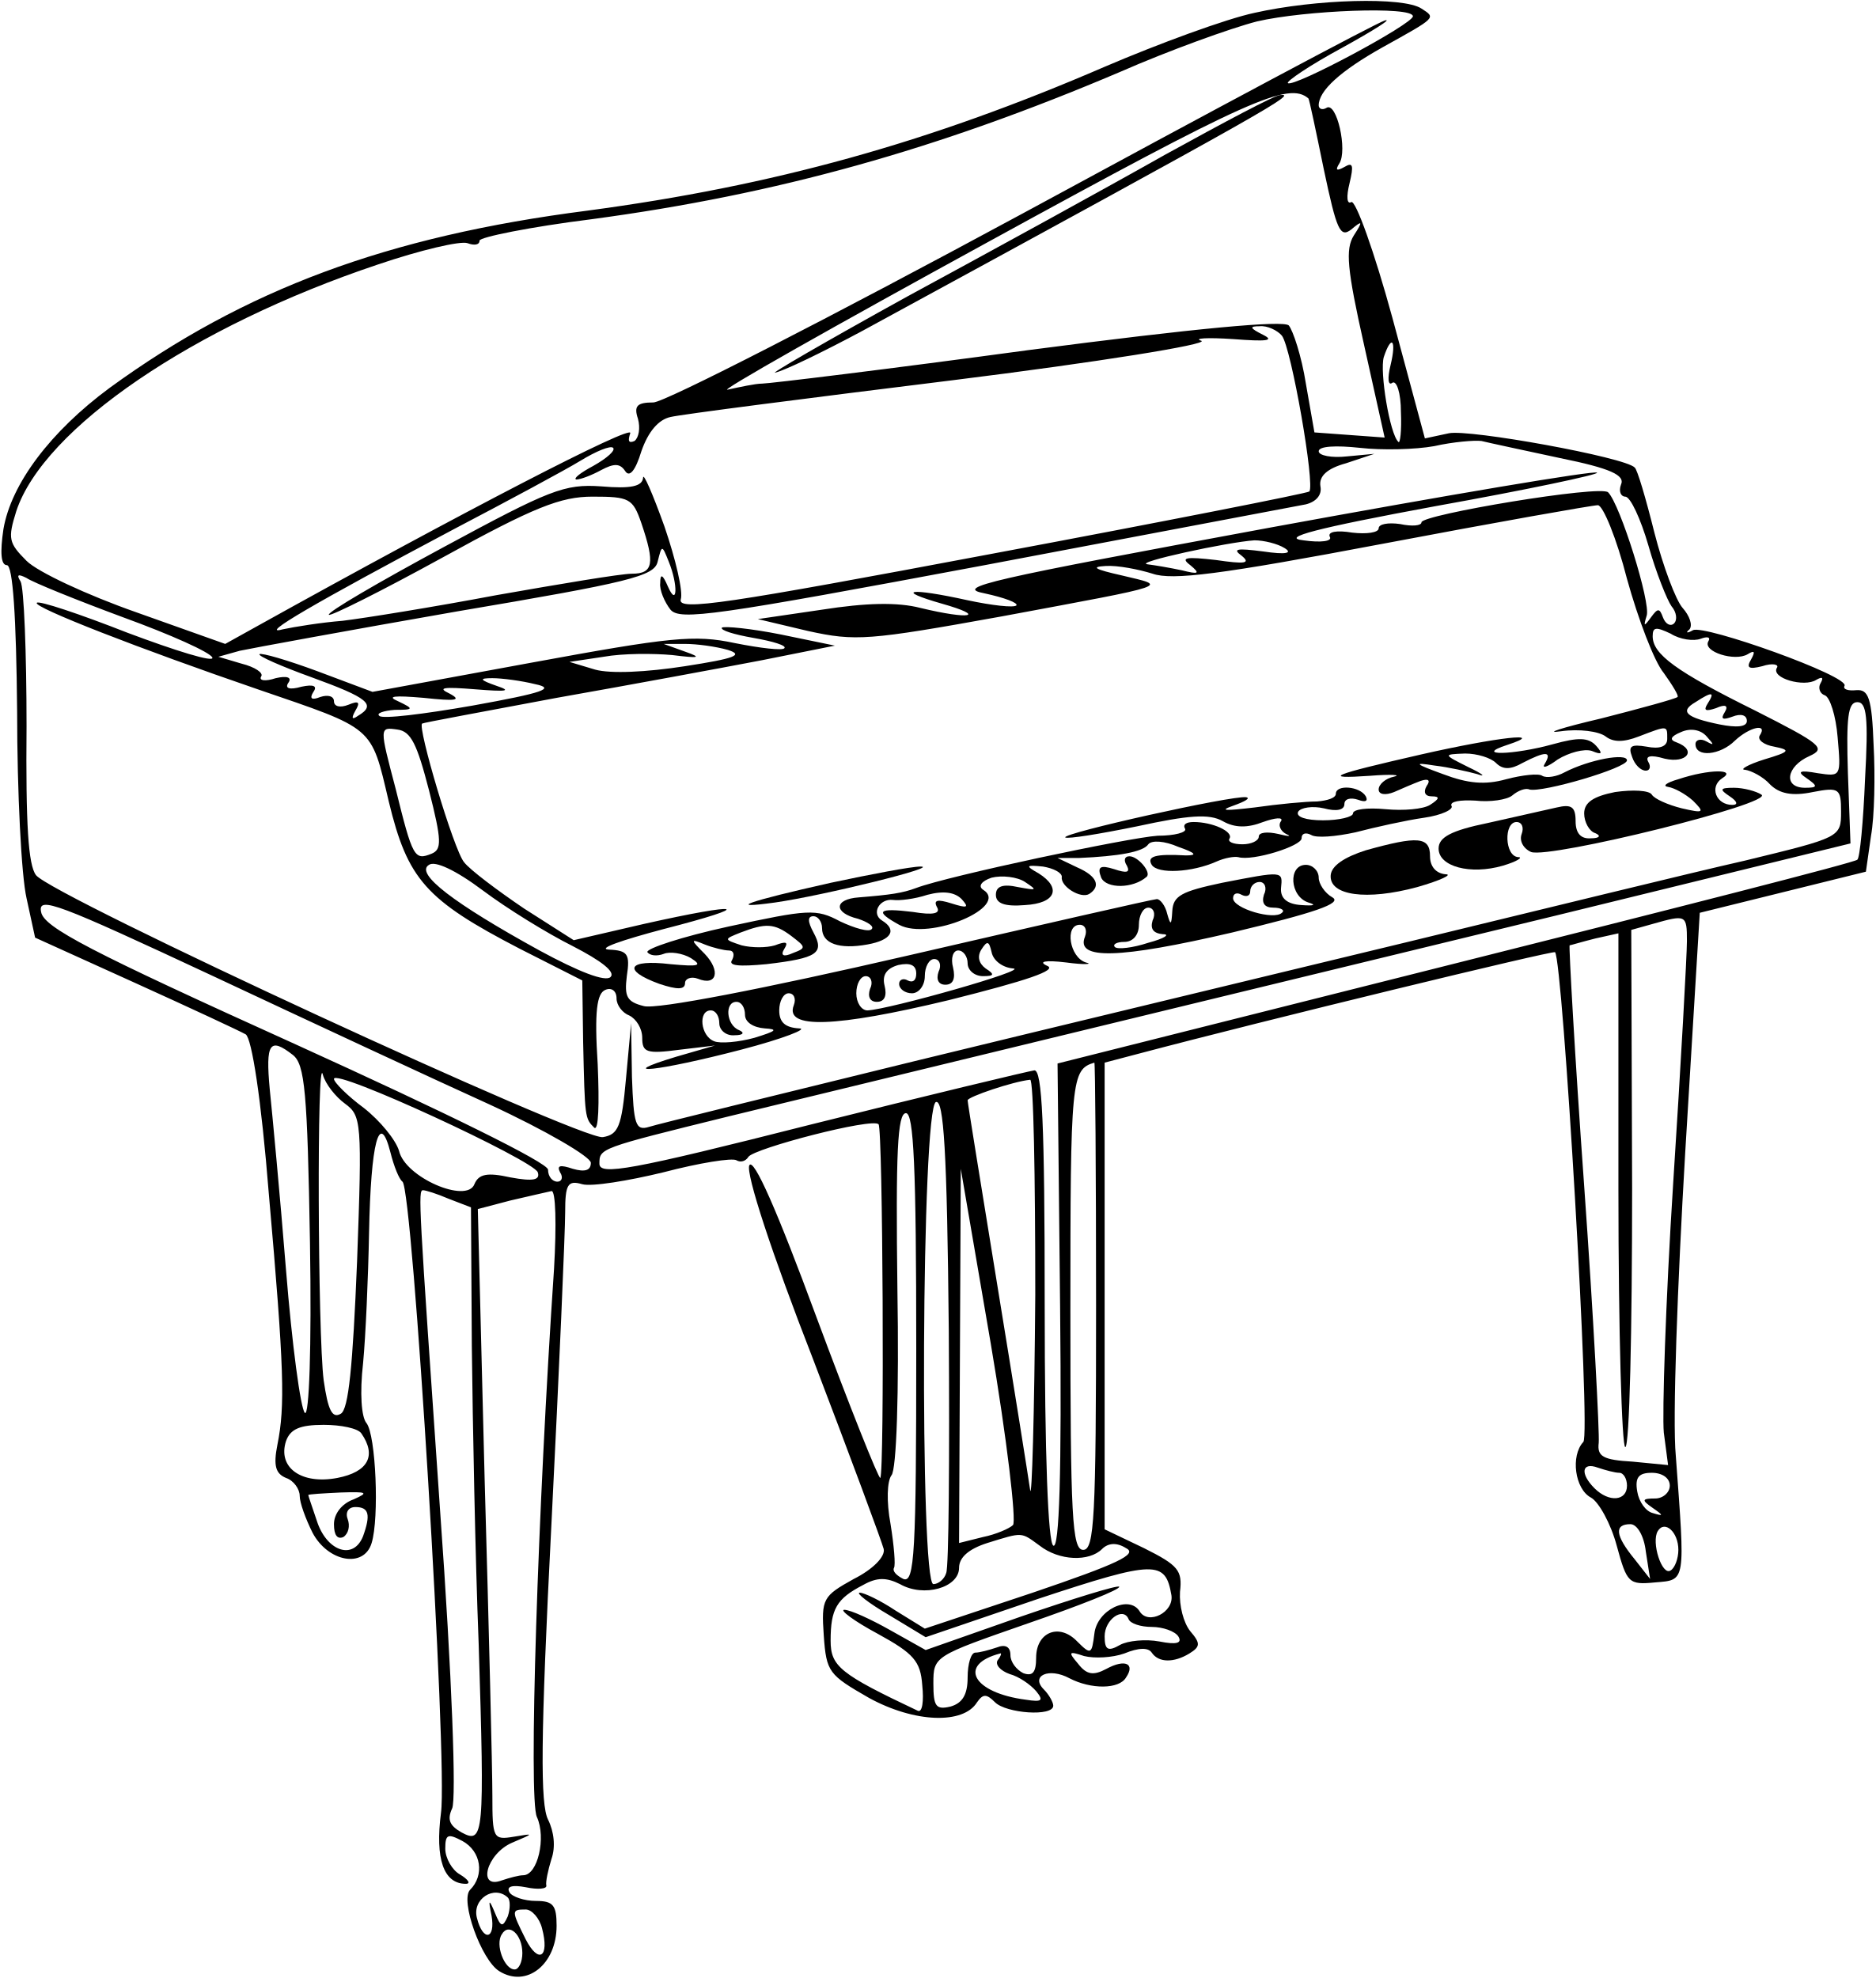
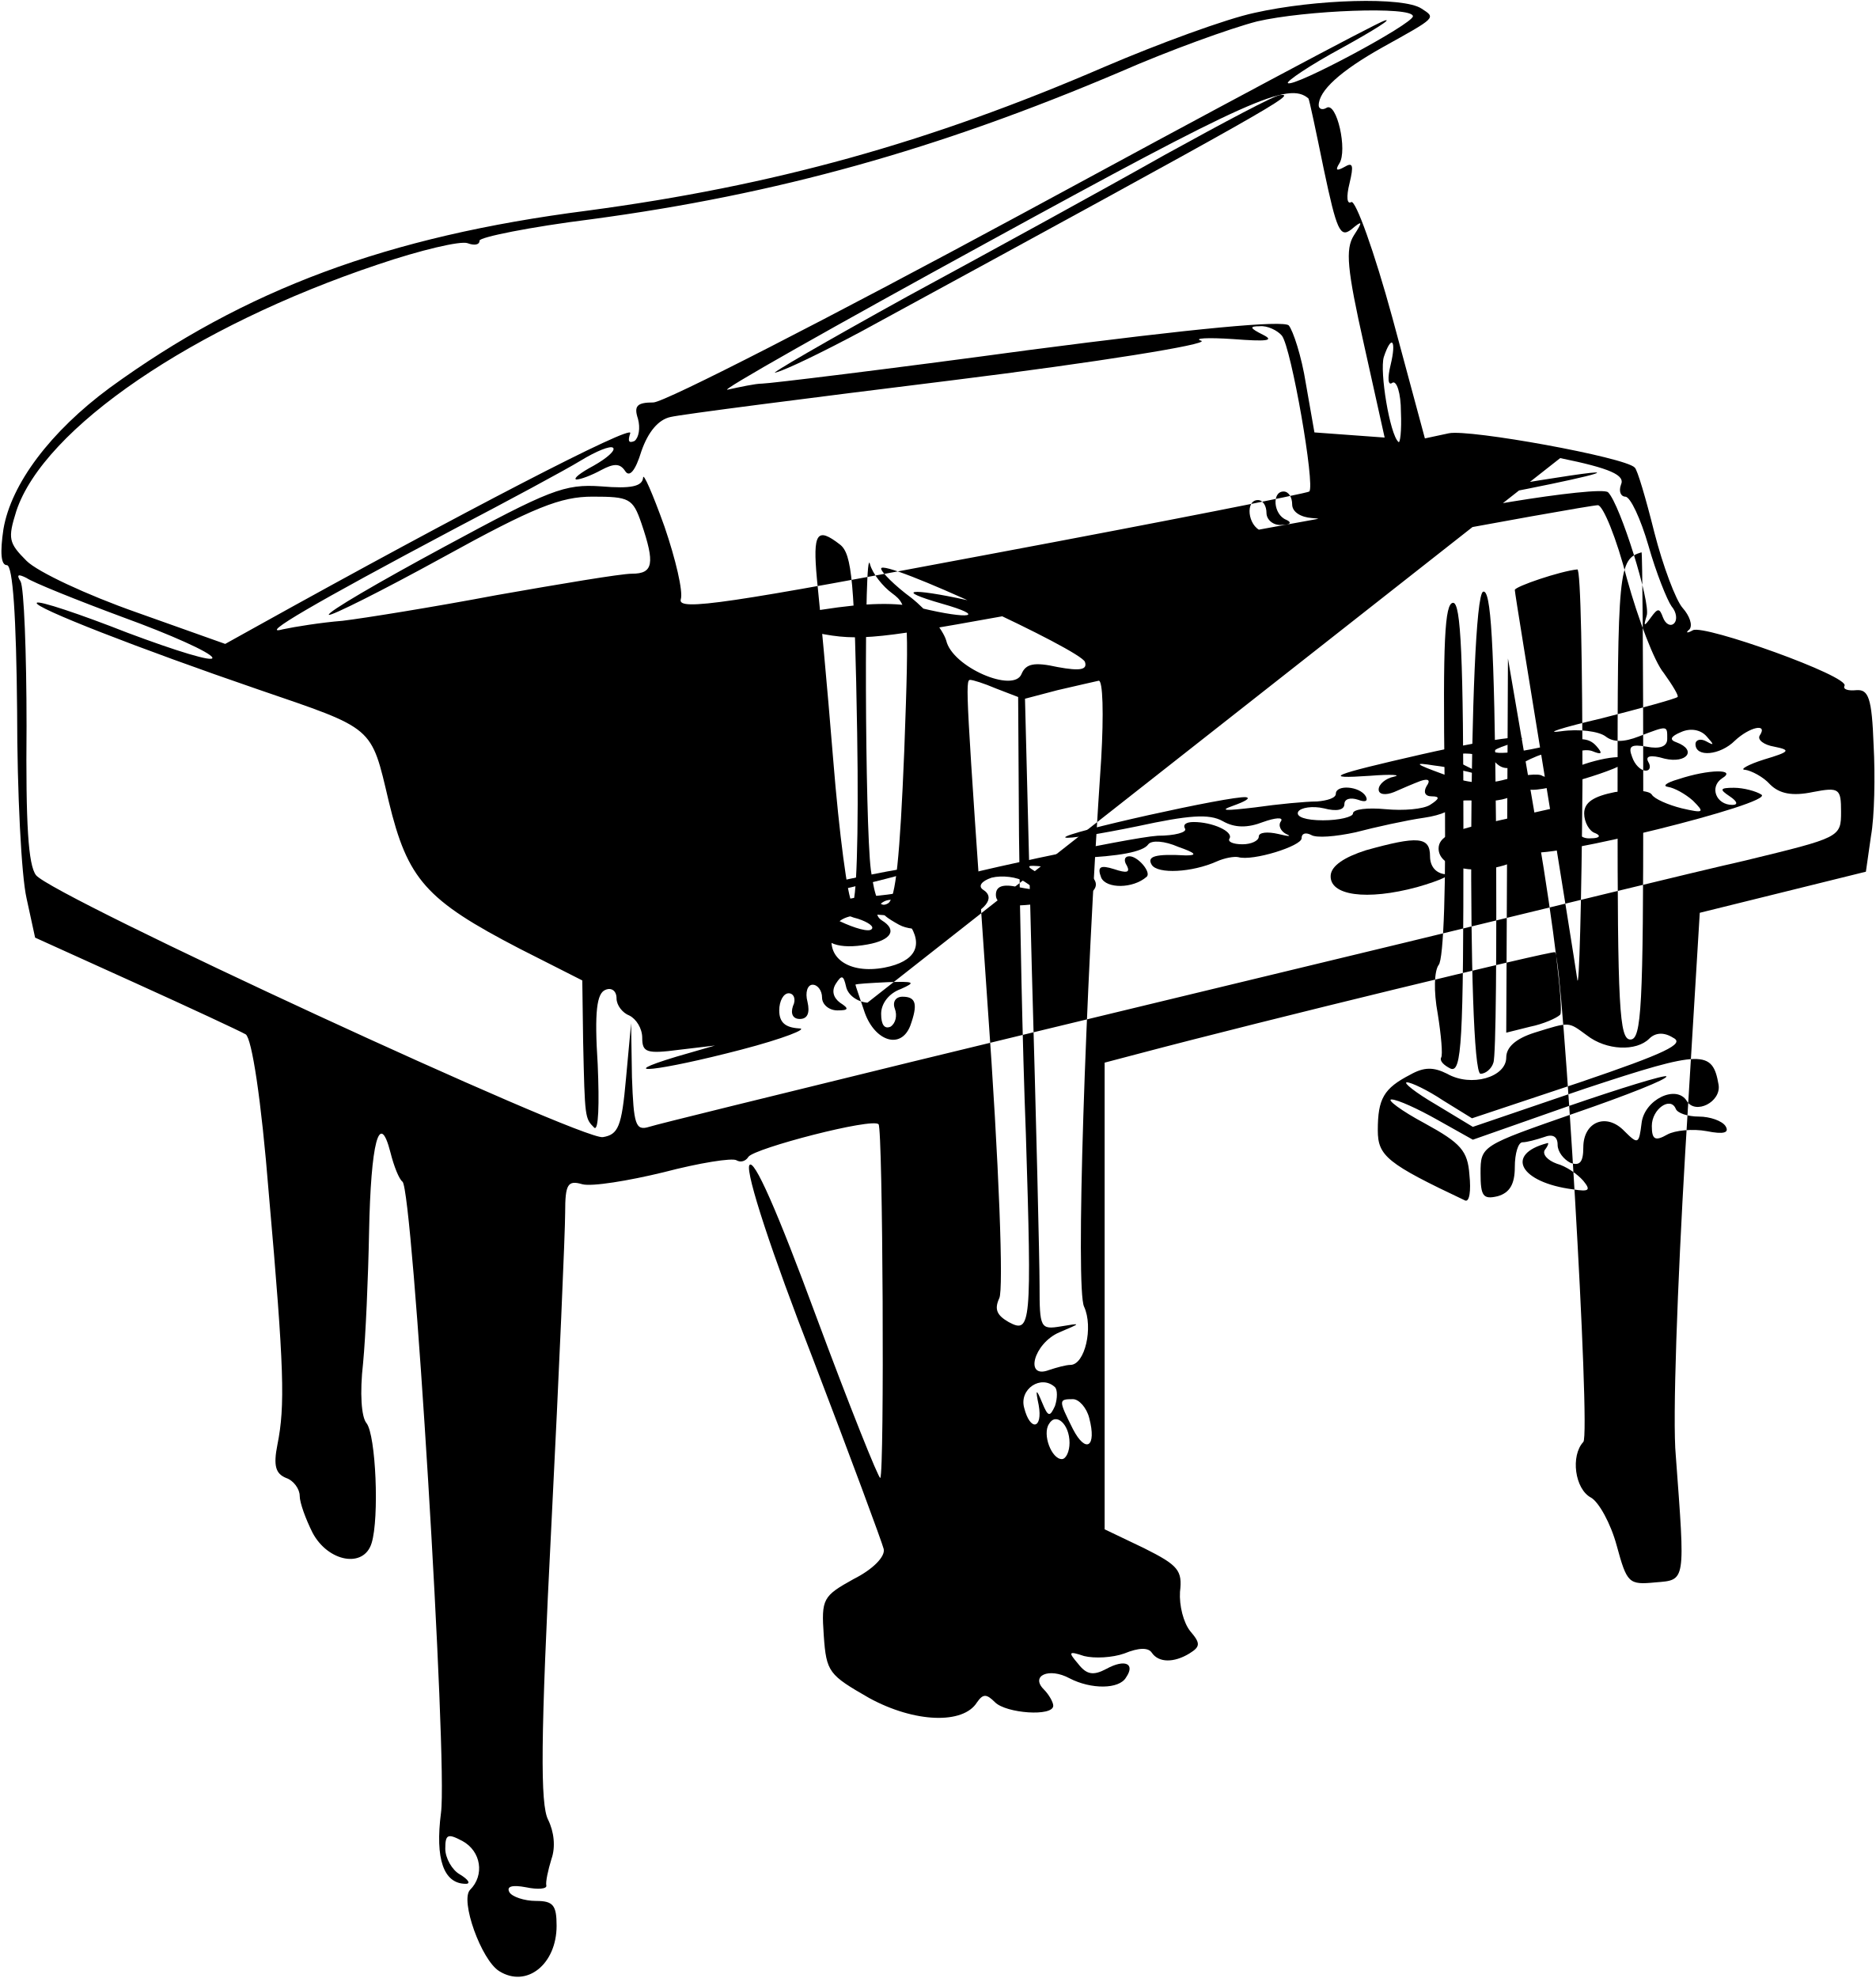
<svg xmlns="http://www.w3.org/2000/svg" version="1.0" width="219pt" height="231pt" viewBox="0 0 219 231" preserveAspectRatio="xMidYMid meet">
  <g transform="translate(0,231) scale(0.1,-0.1)" fill="#000000" stroke="none">
-     <path d="M1465 2295 c-33 -7 -112 -36 -175 -63 -206 -89 -387 -139 -604 -168 -234 -30 -400 -92 -558 -207 -69 -51 -115 -112 -124 -165 -4 -27 -3 -42 4 -42 7 0 11 -60 12 -171 0 -95 5 -192 11 -218 l10 -46 117 -53 c64 -29 122 -56 129 -60 7 -5 18 -74 27 -187 18 -204 19 -247 10 -292 -5 -25 -2 -34 10 -39 9 -3 16 -13 16 -21 0 -8 7 -27 15 -43 18 -34 60 -42 69 -12 9 29 5 126 -6 140 -6 7 -8 35 -4 70 3 31 6 100 7 153 2 104 12 144 25 93 4 -16 10 -31 14 -34 12 -8 53 -678 45 -737 -7 -54 3 -83 29 -83 6 0 3 5 -7 11 -9 5 -17 19 -17 30 0 17 3 18 20 9 22 -12 26 -40 9 -57 -12 -12 13 -82 34 -95 32 -20 67 8 67 53 0 24 -4 29 -24 29 -14 0 -28 5 -31 10 -4 7 3 9 19 6 14 -3 25 -2 24 2 -1 4 2 18 6 31 5 14 3 32 -4 46 -9 18 -9 92 4 346 9 178 16 341 16 363 0 33 3 38 20 33 11 -3 54 4 95 14 42 11 80 17 85 14 5 -3 11 -1 14 4 7 10 145 46 152 38 5 -5 7 -407 2 -413 -2 -1 -36 84 -75 189 -45 122 -73 186 -78 176 -4 -10 26 -102 74 -225 44 -115 81 -215 83 -223 2 -9 -13 -24 -35 -35 -36 -20 -38 -23 -35 -66 3 -43 6 -46 53 -73 53 -29 110 -31 126 -5 7 10 11 10 21 0 13 -13 68 -17 68 -4 0 4 -5 13 -11 19 -16 16 6 26 30 13 25 -13 58 -13 66 1 11 16 -1 22 -23 10 -15 -8 -23 -7 -33 6 -12 14 -11 15 7 9 12 -3 33 -2 47 3 17 7 28 7 32 1 8 -12 26 -12 44 -1 13 8 13 12 1 26 -8 10 -13 30 -12 46 3 25 -2 31 -42 51 l-46 22 0 273 0 272 38 10 c151 40 485 121 488 119 9 -10 42 -564 33 -572 -15 -16 -10 -55 9 -65 9 -5 23 -30 30 -56 12 -44 14 -46 45 -43 36 3 35 -1 24 148 -4 41 2 201 11 354 l17 280 97 24 97 24 6 42 c4 22 5 70 3 106 -2 55 -6 65 -20 64 -10 -1 -16 1 -14 5 7 11 -164 72 -177 65 -7 -4 -9 -3 -4 1 4 5 0 16 -8 25 -8 9 -23 49 -33 88 -10 40 -20 74 -23 76 -11 12 -193 45 -217 40 l-28 -6 -38 141 c-21 77 -43 138 -48 135 -5 -3 -6 6 -2 22 5 21 4 25 -6 19 -9 -5 -11 -4 -6 4 10 15 -3 73 -15 65 -5 -3 -9 -1 -9 3 0 17 25 40 75 68 63 35 62 34 45 45 -21 14 -124 11 -195 -5z m185 -4 c0 -9 -140 -84 -146 -78 -2 2 26 21 63 41 38 21 60 35 50 32 -10 -3 -201 -105 -424 -226 -224 -121 -417 -220 -430 -220 -19 0 -23 -4 -18 -19 3 -11 1 -22 -4 -26 -7 -3 -8 0 -5 9 5 12 -196 -92 -437 -226 l-36 -20 -104 37 c-57 20 -115 47 -128 60 -21 21 -22 26 -12 58 32 97 207 216 422 288 50 17 97 28 105 25 8 -3 14 -2 14 3 0 4 59 16 131 25 216 29 403 81 617 172 57 25 129 51 160 59 56 13 182 18 182 6z m-122 -96 c1 -1 9 -39 18 -83 15 -71 19 -80 32 -70 13 11 14 10 3 -7 -10 -16 -8 -39 12 -128 l24 -108 -41 3 -41 3 -10 57 c-5 32 -15 62 -20 68 -7 6 -106 -3 -305 -29 -162 -22 -302 -39 -310 -39 -8 0 -26 -4 -40 -7 -14 -4 124 74 305 173 303 166 350 187 373 167z m-31 -277 c11 -14 39 -175 32 -182 -2 -2 -169 -35 -372 -73 -308 -58 -366 -67 -362 -53 3 9 -6 47 -19 85 -14 39 -25 64 -25 57 -1 -10 -14 -13 -49 -10 -43 3 -60 -4 -184 -71 -76 -41 -136 -76 -134 -79 2 -2 62 28 133 67 107 59 138 71 175 71 43 0 47 -2 57 -31 16 -47 14 -59 -11 -59 -13 0 -84 -12 -158 -25 -74 -14 -155 -27 -180 -30 -25 -2 -56 -7 -70 -10 -29 -8 36 30 200 117 63 33 130 69 148 80 18 11 35 18 38 15 3 -3 -7 -12 -23 -21 -15 -8 -24 -15 -20 -16 5 0 18 5 29 11 15 8 22 8 28 -1 5 -8 12 0 19 23 8 23 20 37 34 40 12 3 160 22 330 43 169 21 299 42 290 46 -10 3 7 4 37 2 39 -3 49 -2 35 5 -16 8 -16 10 -4 10 9 1 21 -5 26 -11z m127 -34 c-4 -16 -3 -25 2 -21 5 3 10 -12 10 -34 1 -22 -1 -38 -3 -35 -10 9 -22 82 -17 99 9 27 15 20 8 -9z m198 -109 c59 -12 76 -20 71 -31 -3 -8 0 -14 5 -14 6 0 18 -26 27 -57 9 -32 22 -64 27 -71 6 -7 7 -16 3 -20 -4 -4 -10 -1 -13 7 -4 11 -6 11 -14 0 -8 -11 -9 -11 -5 2 5 15 -31 130 -45 144 -8 9 -218 -26 -218 -35 0 -4 -11 -5 -25 -2 -14 2 -25 0 -25 -5 0 -5 -14 -7 -31 -5 -18 3 -29 1 -26 -5 3 -5 -10 -7 -31 -4 -27 3 14 14 155 40 106 19 191 37 188 39 -2 3 -174 -26 -381 -64 -330 -61 -371 -70 -334 -77 23 -5 39 -11 37 -14 -3 -3 -29 0 -57 6 -68 15 -86 12 -30 -4 53 -15 33 -19 -25 -5 -27 7 -64 6 -115 -2 l-75 -11 59 -14 c55 -12 70 -11 225 17 204 38 195 35 141 48 -31 7 -37 10 -19 11 14 1 39 -4 55 -9 23 -8 79 -1 269 35 132 25 245 45 251 45 6 0 22 -39 34 -86 13 -47 32 -97 43 -110 10 -14 18 -27 16 -28 -2 -2 -42 -13 -89 -25 -47 -11 -68 -18 -47 -15 21 3 44 0 52 -6 9 -7 21 -7 39 0 34 13 33 13 33 -3 0 -9 -9 -12 -24 -9 -18 3 -22 1 -17 -12 3 -9 10 -16 16 -16 5 0 6 5 3 10 -4 7 2 9 19 4 26 -6 38 10 14 19 -9 3 -7 7 5 12 11 5 23 3 30 -5 9 -10 9 -11 0 -6 -7 4 -13 2 -13 -3 0 -16 29 -13 46 4 17 16 39 21 29 6 -3 -5 5 -11 17 -13 20 -4 18 -6 -12 -15 -19 -6 -29 -12 -22 -12 7 -1 21 -8 29 -17 11 -11 26 -14 50 -9 31 6 33 4 33 -23 0 -30 -1 -30 -112 -57 -62 -14 -241 -58 -398 -96 -157 -38 -415 -100 -575 -139 -159 -39 -298 -73 -307 -76 -16 -5 -18 3 -20 58 l-1 63 -6 -65 c-5 -56 -9 -65 -27 -68 -25 -4 -644 282 -662 306 -9 12 -12 59 -11 174 0 86 -3 162 -7 169 -5 8 -3 9 7 4 7 -5 59 -26 113 -46 55 -20 102 -41 104 -47 2 -6 -43 8 -99 29 -56 22 -104 38 -106 35 -5 -5 121 -54 258 -101 137 -47 132 -42 153 -131 22 -91 43 -115 153 -172 l73 -37 1 -72 c2 -89 2 -89 13 -100 5 -4 6 27 4 74 -4 62 -1 83 9 87 7 3 13 -1 13 -10 0 -8 7 -17 15 -20 8 -4 15 -15 15 -26 0 -17 5 -19 43 -14 l42 5 -45 -13 c-76 -23 -21 -17 75 8 50 13 80 25 68 25 -16 1 -23 7 -23 21 0 11 5 20 11 20 6 0 9 -6 6 -14 -11 -28 48 -26 181 6 92 23 127 35 115 40 -11 5 -3 7 22 4 22 -3 32 -2 23 0 -19 6 -25 44 -7 44 6 0 9 -6 6 -14 -11 -27 39 -26 172 5 96 23 129 34 117 41 -9 5 -16 16 -16 23 0 8 -7 15 -15 15 -21 0 -19 -37 3 -44 10 -3 6 -4 -8 -3 -17 1 -25 8 -24 20 2 20 3 20 -69 6 -47 -10 -57 -15 -58 -33 -1 -17 -2 -17 -6 -3 -2 9 -8 17 -12 17 -4 0 -135 -30 -291 -66 -169 -39 -293 -63 -308 -59 -20 5 -23 11 -20 35 4 26 1 30 -21 31 -14 1 15 11 64 24 109 28 93 32 -23 6 l-82 -19 -58 37 c-31 21 -63 45 -70 54 -12 14 -55 159 -49 162 1 1 72 14 157 30 85 15 193 35 240 44 l85 17 -63 13 c-35 7 -66 10 -69 8 -2 -3 14 -8 37 -12 23 -4 39 -9 36 -12 -2 -3 -28 0 -58 6 -47 10 -75 7 -238 -23 l-185 -34 -64 24 c-35 13 -66 22 -68 20 -2 -2 25 -14 61 -27 66 -24 76 -32 54 -45 -7 -5 -8 -3 -3 6 6 10 4 12 -8 7 -10 -4 -17 -2 -17 4 0 6 -7 8 -16 5 -10 -4 -13 -2 -8 6 5 7 0 9 -14 6 -14 -4 -20 -2 -15 5 4 6 -2 8 -15 5 -12 -4 -20 -3 -17 2 3 4 -7 11 -23 15 l-27 8 25 7 c14 3 128 24 254 46 201 34 230 41 234 58 5 20 5 20 13 0 11 -27 10 -54 -1 -29 -6 14 -9 16 -9 4 -1 -8 5 -22 12 -31 11 -13 52 -7 367 52 195 37 364 69 375 71 12 3 19 11 17 21 -2 12 8 21 30 27 l33 11 -32 -3 c-18 -2 -33 1 -33 6 0 6 20 7 48 4 26 -3 65 -2 87 2 22 5 47 7 55 6 8 -2 50 -11 92 -20z m-322 -105 c10 -6 2 -8 -25 -4 -31 4 -36 3 -25 -5 11 -9 4 -10 -30 -5 -35 4 -42 3 -30 -6 12 -10 10 -11 -10 -6 -14 3 -32 6 -40 7 -17 2 94 26 125 28 11 0 27 -4 35 -9z m486 -106 c8 3 12 2 9 -3 -7 -12 31 -24 46 -15 8 5 9 3 4 -6 -6 -10 -3 -12 13 -8 12 4 20 2 17 -2 -7 -12 32 -23 46 -14 7 4 9 3 5 -4 -3 -5 -1 -12 5 -14 6 -2 13 -24 15 -49 4 -46 4 -46 -23 -42 -22 4 -25 2 -13 -6 13 -9 13 -11 -2 -11 -26 0 -22 25 5 37 20 9 14 14 -63 53 -93 46 -120 66 -120 87 0 11 4 11 21 3 11 -7 27 -9 35 -6z m-1136 -13 c19 -6 8 -10 -50 -19 -45 -7 -87 -9 -105 -4 l-30 9 40 6 c22 4 58 4 80 2 32 -4 35 -3 15 4 l-25 9 25 0 c14 0 36 -3 50 -7z m-225 -40 c24 -5 10 -10 -73 -25 -57 -10 -106 -16 -109 -12 -4 3 5 6 18 7 22 0 23 1 4 10 -14 6 -5 7 30 4 37 -4 45 -3 30 5 -15 7 -7 8 30 5 37 -3 43 -2 25 4 -20 7 -21 9 -5 9 11 0 34 -3 50 -7z m1369 -23 c-5 -8 -2 -9 10 -5 11 5 15 3 10 -5 -5 -8 -2 -9 9 -5 10 4 17 2 17 -5 0 -7 -12 -8 -32 -4 -39 8 -47 15 -28 26 20 13 23 12 14 -2z m184 -88 c-2 -49 -6 -92 -9 -94 -2 -3 -214 -57 -469 -121 l-465 -117 3 -285 c2 -193 -1 -283 -8 -278 -6 4 -10 103 -10 281 0 213 -3 274 -12 274 -7 -1 -124 -29 -260 -63 -213 -54 -248 -60 -248 -46 0 18 0 18 150 55 111 27 400 97 968 235 l343 84 -3 82 c-2 65 0 83 11 83 11 0 13 -18 9 -90z m-1677 -13 c15 -59 15 -69 3 -74 -20 -8 -22 -5 -42 76 -19 72 -19 72 2 69 16 -2 23 -17 37 -71z m168 -182 c33 -17 50 -30 44 -36 -6 -6 -37 6 -83 31 -100 55 -146 90 -129 100 7 5 31 -6 63 -30 28 -21 75 -50 105 -65z m807 60 c-3 -10 1 -15 11 -15 9 0 14 -3 10 -6 -9 -9 -57 5 -57 17 0 6 5 7 10 4 6 -3 10 -1 10 4 0 6 5 11 11 11 6 0 9 -7 5 -15z m-904 -245 c65 -30 118 -61 118 -68 0 -9 -7 -11 -21 -7 -15 5 -19 4 -15 -4 4 -6 2 -11 -3 -11 -6 0 -11 6 -11 14 0 8 -118 66 -294 146 -241 109 -295 137 -298 155 -4 19 19 10 201 -75 113 -53 259 -121 323 -150z m774 215 c-3 -10 1 -15 12 -16 9 0 2 -5 -17 -10 -18 -6 -36 -8 -39 -5 -3 3 2 6 11 6 10 0 17 8 17 20 0 11 5 20 11 20 6 0 9 -7 5 -15z m624 -24 c0 -16 -7 -143 -16 -282 -9 -140 -13 -271 -11 -292 l5 -38 -41 4 c-35 2 -42 6 -40 22 1 11 -6 146 -17 300 -11 153 -18 280 -17 281 1 0 14 4 30 8 l27 6 0 -300 c0 -165 4 -300 8 -300 5 0 8 136 8 302 l-1 302 25 7 c39 11 40 11 40 -20z m-787 -32 c21 -1 -145 -48 -170 -49 -7 0 -13 9 -13 20 0 11 5 20 11 20 6 0 9 -7 5 -15 -3 -9 0 -15 8 -15 9 0 12 7 9 19 -3 12 2 20 16 24 14 3 21 0 21 -10 0 -8 -4 -11 -10 -8 -5 3 -10 1 -10 -4 0 -6 7 -11 15 -11 8 0 15 9 15 20 0 11 5 20 11 20 6 0 9 -7 5 -15 -3 -9 0 -15 8 -15 9 0 12 7 9 20 -3 11 0 20 6 20 6 0 11 -7 11 -15 0 -8 8 -15 18 -15 13 0 14 2 3 9 -8 6 -10 14 -5 22 7 11 9 10 12 -3 2 -10 13 -18 25 -19z m-313 -54 c0 -9 10 -15 23 -16 16 -1 14 -3 -12 -11 -18 -5 -40 -7 -47 -4 -16 6 -19 36 -4 36 6 0 10 -7 10 -15 0 -8 8 -15 18 -14 10 0 12 3 5 6 -15 6 -17 33 -3 33 6 0 10 -7 10 -15z m-528 -47 c14 -11 17 -43 20 -220 2 -122 -1 -203 -6 -198 -5 5 -15 80 -22 167 -7 87 -16 182 -19 211 -5 54 0 61 27 40z m61 -57 c19 -14 20 -21 14 -184 -5 -123 -10 -173 -19 -178 -10 -6 -15 4 -20 39 -7 54 -8 387 -1 357 3 -11 15 -26 26 -34z m877 -236 c0 -247 -2 -285 -15 -285 -13 0 -15 38 -15 279 0 271 1 282 28 290 1 1 2 -127 2 -284z m-652 156 c3 -9 -5 -11 -32 -6 -27 6 -37 4 -42 -8 -9 -23 -81 8 -88 39 -4 13 -22 35 -41 50 -19 14 -35 30 -35 34 0 13 233 -95 238 -109z m581 -143 c-1 -139 -4 -242 -6 -228 -2 14 -19 121 -38 237 -19 117 -35 215 -35 218 0 4 53 22 73 24 4 1 6 -113 6 -251z m-104 -325 c-2 -7 -9 -13 -15 -13 -16 0 -14 557 3 563 9 3 13 -56 15 -267 1 -149 0 -276 -3 -283z m-35 262 c0 -239 -2 -274 -15 -269 -8 4 -13 9 -11 13 2 3 0 26 -4 51 -5 27 -4 50 1 57 6 6 9 97 7 217 -2 160 0 206 10 206 9 0 12 -62 12 -275z m113 -206 c-4 -4 -20 -11 -35 -14 l-28 -7 1 218 1 219 35 -204 c19 -112 30 -207 26 -212z m-659 381 l26 -10 1 -162 c1 -90 4 -246 8 -348 7 -224 6 -234 -20 -220 -14 8 -17 15 -11 28 5 10 0 153 -14 347 -25 362 -26 375 -20 375 3 0 16 -4 30 -10z m123 -82 c-19 -280 -30 -620 -20 -640 11 -24 1 -68 -16 -68 -5 0 -16 -3 -25 -6 -29 -11 -18 31 12 44 26 11 26 11 2 7 -24 -4 -25 -2 -25 48 0 29 -4 194 -9 368 l-8 317 38 10 c22 5 43 10 48 11 5 1 6 -39 3 -91z m-225 -192 c18 -26 8 -45 -28 -52 -42 -8 -70 12 -60 43 5 14 16 19 44 19 20 0 40 -4 44 -10z m1469 -46 c5 0 9 -7 9 -15 0 -18 -21 -20 -38 -3 -17 17 -15 31 4 24 9 -3 20 -6 25 -6z m59 -15 c0 -8 -8 -15 -17 -15 -16 0 -16 -2 -3 -11 13 -9 13 -10 0 -6 -8 2 -16 13 -18 25 -3 17 2 22 17 22 12 0 21 -6 21 -15z m-1537 -16 c-14 -5 -23 -17 -23 -29 0 -13 4 -18 11 -15 6 4 8 13 5 21 -3 8 1 14 9 14 16 0 18 -9 9 -34 -11 -28 -41 -18 -53 15 -6 18 -11 32 -11 33 0 1 17 2 38 3 31 1 33 0 15 -8z m1509 -61 l5 -32 -18 23 c-23 28 -24 41 -5 41 8 0 16 -14 18 -32z m38 2 c0 -10 -4 -21 -9 -24 -10 -7 -23 33 -15 46 8 13 24 -1 24 -22z m-746 5 c23 -18 58 -19 73 -4 7 7 17 8 28 1 14 -7 -9 -18 -109 -52 l-126 -42 -34 21 c-18 12 -37 21 -42 21 -5 0 10 -12 34 -26 l43 -26 132 45 c136 45 148 45 155 4 3 -20 -27 -35 -37 -19 -12 20 -50 2 -53 -26 -3 -24 -4 -25 -20 -9 -21 22 -48 11 -48 -19 0 -17 -4 -22 -15 -18 -8 4 -15 13 -15 21 0 10 -6 13 -16 9 -9 -3 -20 -6 -25 -6 -5 0 -9 -13 -9 -29 0 -20 -6 -30 -20 -34 -17 -4 -20 0 -20 27 0 32 1 32 110 70 61 21 109 40 107 43 -2 2 -54 -14 -115 -35 l-111 -39 -41 23 c-23 13 -47 24 -54 24 -6 0 11 -13 39 -28 42 -23 50 -32 52 -60 2 -19 0 -32 -5 -30 -91 43 -102 52 -102 82 0 37 7 49 38 65 16 9 27 9 43 1 28 -16 69 -4 69 19 0 12 11 22 33 29 42 13 39 13 61 -3z m131 -95 c13 0 27 -5 31 -11 5 -8 -2 -10 -22 -6 -16 3 -37 1 -46 -4 -14 -8 -18 -6 -18 10 0 20 22 35 28 20 2 -5 14 -9 27 -9z m-180 -39 c-3 -5 3 -12 14 -16 11 -3 24 -12 31 -20 9 -11 7 -13 -12 -10 -62 8 -80 41 -30 54 2 1 1 -3 -3 -8z m-572 -277 c3 -3 3 -13 0 -22 -6 -13 -8 -13 -15 4 -7 17 -8 16 -4 -3 5 -28 -10 -31 -17 -3 -6 22 20 39 36 24z m40 -36 c9 -34 -4 -42 -19 -13 -17 34 -17 35 0 35 7 0 16 -10 19 -22z m-23 -29 c0 -10 -4 -19 -9 -19 -12 0 -23 29 -15 41 8 14 24 0 24 -22z" />
+     <path d="M1465 2295 c-33 -7 -112 -36 -175 -63 -206 -89 -387 -139 -604 -168 -234 -30 -400 -92 -558 -207 -69 -51 -115 -112 -124 -165 -4 -27 -3 -42 4 -42 7 0 11 -60 12 -171 0 -95 5 -192 11 -218 l10 -46 117 -53 c64 -29 122 -56 129 -60 7 -5 18 -74 27 -187 18 -204 19 -247 10 -292 -5 -25 -2 -34 10 -39 9 -3 16 -13 16 -21 0 -8 7 -27 15 -43 18 -34 60 -42 69 -12 9 29 5 126 -6 140 -6 7 -8 35 -4 70 3 31 6 100 7 153 2 104 12 144 25 93 4 -16 10 -31 14 -34 12 -8 53 -678 45 -737 -7 -54 3 -83 29 -83 6 0 3 5 -7 11 -9 5 -17 19 -17 30 0 17 3 18 20 9 22 -12 26 -40 9 -57 -12 -12 13 -82 34 -95 32 -20 67 8 67 53 0 24 -4 29 -24 29 -14 0 -28 5 -31 10 -4 7 3 9 19 6 14 -3 25 -2 24 2 -1 4 2 18 6 31 5 14 3 32 -4 46 -9 18 -9 92 4 346 9 178 16 341 16 363 0 33 3 38 20 33 11 -3 54 4 95 14 42 11 80 17 85 14 5 -3 11 -1 14 4 7 10 145 46 152 38 5 -5 7 -407 2 -413 -2 -1 -36 84 -75 189 -45 122 -73 186 -78 176 -4 -10 26 -102 74 -225 44 -115 81 -215 83 -223 2 -9 -13 -24 -35 -35 -36 -20 -38 -23 -35 -66 3 -43 6 -46 53 -73 53 -29 110 -31 126 -5 7 10 11 10 21 0 13 -13 68 -17 68 -4 0 4 -5 13 -11 19 -16 16 6 26 30 13 25 -13 58 -13 66 1 11 16 -1 22 -23 10 -15 -8 -23 -7 -33 6 -12 14 -11 15 7 9 12 -3 33 -2 47 3 17 7 28 7 32 1 8 -12 26 -12 44 -1 13 8 13 12 1 26 -8 10 -13 30 -12 46 3 25 -2 31 -42 51 l-46 22 0 273 0 272 38 10 c151 40 485 121 488 119 9 -10 42 -564 33 -572 -15 -16 -10 -55 9 -65 9 -5 23 -30 30 -56 12 -44 14 -46 45 -43 36 3 35 -1 24 148 -4 41 2 201 11 354 l17 280 97 24 97 24 6 42 c4 22 5 70 3 106 -2 55 -6 65 -20 64 -10 -1 -16 1 -14 5 7 11 -164 72 -177 65 -7 -4 -9 -3 -4 1 4 5 0 16 -8 25 -8 9 -23 49 -33 88 -10 40 -20 74 -23 76 -11 12 -193 45 -217 40 l-28 -6 -38 141 c-21 77 -43 138 -48 135 -5 -3 -6 6 -2 22 5 21 4 25 -6 19 -9 -5 -11 -4 -6 4 10 15 -3 73 -15 65 -5 -3 -9 -1 -9 3 0 17 25 40 75 68 63 35 62 34 45 45 -21 14 -124 11 -195 -5z m185 -4 c0 -9 -140 -84 -146 -78 -2 2 26 21 63 41 38 21 60 35 50 32 -10 -3 -201 -105 -424 -226 -224 -121 -417 -220 -430 -220 -19 0 -23 -4 -18 -19 3 -11 1 -22 -4 -26 -7 -3 -8 0 -5 9 5 12 -196 -92 -437 -226 l-36 -20 -104 37 c-57 20 -115 47 -128 60 -21 21 -22 26 -12 58 32 97 207 216 422 288 50 17 97 28 105 25 8 -3 14 -2 14 3 0 4 59 16 131 25 216 29 403 81 617 172 57 25 129 51 160 59 56 13 182 18 182 6z m-122 -96 c1 -1 9 -39 18 -83 15 -71 19 -80 32 -70 13 11 14 10 3 -7 -10 -16 -8 -39 12 -128 l24 -108 -41 3 -41 3 -10 57 c-5 32 -15 62 -20 68 -7 6 -106 -3 -305 -29 -162 -22 -302 -39 -310 -39 -8 0 -26 -4 -40 -7 -14 -4 124 74 305 173 303 166 350 187 373 167z m-31 -277 c11 -14 39 -175 32 -182 -2 -2 -169 -35 -372 -73 -308 -58 -366 -67 -362 -53 3 9 -6 47 -19 85 -14 39 -25 64 -25 57 -1 -10 -14 -13 -49 -10 -43 3 -60 -4 -184 -71 -76 -41 -136 -76 -134 -79 2 -2 62 28 133 67 107 59 138 71 175 71 43 0 47 -2 57 -31 16 -47 14 -59 -11 -59 -13 0 -84 -12 -158 -25 -74 -14 -155 -27 -180 -30 -25 -2 -56 -7 -70 -10 -29 -8 36 30 200 117 63 33 130 69 148 80 18 11 35 18 38 15 3 -3 -7 -12 -23 -21 -15 -8 -24 -15 -20 -16 5 0 18 5 29 11 15 8 22 8 28 -1 5 -8 12 0 19 23 8 23 20 37 34 40 12 3 160 22 330 43 169 21 299 42 290 46 -10 3 7 4 37 2 39 -3 49 -2 35 5 -16 8 -16 10 -4 10 9 1 21 -5 26 -11z m127 -34 c-4 -16 -3 -25 2 -21 5 3 10 -12 10 -34 1 -22 -1 -38 -3 -35 -10 9 -22 82 -17 99 9 27 15 20 8 -9z m198 -109 c59 -12 76 -20 71 -31 -3 -8 0 -14 5 -14 6 0 18 -26 27 -57 9 -32 22 -64 27 -71 6 -7 7 -16 3 -20 -4 -4 -10 -1 -13 7 -4 11 -6 11 -14 0 -8 -11 -9 -11 -5 2 5 15 -31 130 -45 144 -8 9 -218 -26 -218 -35 0 -4 -11 -5 -25 -2 -14 2 -25 0 -25 -5 0 -5 -14 -7 -31 -5 -18 3 -29 1 -26 -5 3 -5 -10 -7 -31 -4 -27 3 14 14 155 40 106 19 191 37 188 39 -2 3 -174 -26 -381 -64 -330 -61 -371 -70 -334 -77 23 -5 39 -11 37 -14 -3 -3 -29 0 -57 6 -68 15 -86 12 -30 -4 53 -15 33 -19 -25 -5 -27 7 -64 6 -115 -2 l-75 -11 59 -14 c55 -12 70 -11 225 17 204 38 195 35 141 48 -31 7 -37 10 -19 11 14 1 39 -4 55 -9 23 -8 79 -1 269 35 132 25 245 45 251 45 6 0 22 -39 34 -86 13 -47 32 -97 43 -110 10 -14 18 -27 16 -28 -2 -2 -42 -13 -89 -25 -47 -11 -68 -18 -47 -15 21 3 44 0 52 -6 9 -7 21 -7 39 0 34 13 33 13 33 -3 0 -9 -9 -12 -24 -9 -18 3 -22 1 -17 -12 3 -9 10 -16 16 -16 5 0 6 5 3 10 -4 7 2 9 19 4 26 -6 38 10 14 19 -9 3 -7 7 5 12 11 5 23 3 30 -5 9 -10 9 -11 0 -6 -7 4 -13 2 -13 -3 0 -16 29 -13 46 4 17 16 39 21 29 6 -3 -5 5 -11 17 -13 20 -4 18 -6 -12 -15 -19 -6 -29 -12 -22 -12 7 -1 21 -8 29 -17 11 -11 26 -14 50 -9 31 6 33 4 33 -23 0 -30 -1 -30 -112 -57 -62 -14 -241 -58 -398 -96 -157 -38 -415 -100 -575 -139 -159 -39 -298 -73 -307 -76 -16 -5 -18 3 -20 58 l-1 63 -6 -65 c-5 -56 -9 -65 -27 -68 -25 -4 -644 282 -662 306 -9 12 -12 59 -11 174 0 86 -3 162 -7 169 -5 8 -3 9 7 4 7 -5 59 -26 113 -46 55 -20 102 -41 104 -47 2 -6 -43 8 -99 29 -56 22 -104 38 -106 35 -5 -5 121 -54 258 -101 137 -47 132 -42 153 -131 22 -91 43 -115 153 -172 l73 -37 1 -72 c2 -89 2 -89 13 -100 5 -4 6 27 4 74 -4 62 -1 83 9 87 7 3 13 -1 13 -10 0 -8 7 -17 15 -20 8 -4 15 -15 15 -26 0 -17 5 -19 43 -14 l42 5 -45 -13 c-76 -23 -21 -17 75 8 50 13 80 25 68 25 -16 1 -23 7 -23 21 0 11 5 20 11 20 6 0 9 -7 5 -15 -3 -9 0 -15 8 -15 9 0 12 7 9 20 -3 11 0 20 6 20 6 0 11 -7 11 -15 0 -8 8 -15 18 -15 13 0 14 2 3 9 -8 6 -10 14 -5 22 7 11 9 10 12 -3 2 -10 13 -18 25 -19z m-313 -54 c0 -9 10 -15 23 -16 16 -1 14 -3 -12 -11 -18 -5 -40 -7 -47 -4 -16 6 -19 36 -4 36 6 0 10 -7 10 -15 0 -8 8 -15 18 -14 10 0 12 3 5 6 -15 6 -17 33 -3 33 6 0 10 -7 10 -15z m-528 -47 c14 -11 17 -43 20 -220 2 -122 -1 -203 -6 -198 -5 5 -15 80 -22 167 -7 87 -16 182 -19 211 -5 54 0 61 27 40z m61 -57 c19 -14 20 -21 14 -184 -5 -123 -10 -173 -19 -178 -10 -6 -15 4 -20 39 -7 54 -8 387 -1 357 3 -11 15 -26 26 -34z m877 -236 c0 -247 -2 -285 -15 -285 -13 0 -15 38 -15 279 0 271 1 282 28 290 1 1 2 -127 2 -284z m-652 156 c3 -9 -5 -11 -32 -6 -27 6 -37 4 -42 -8 -9 -23 -81 8 -88 39 -4 13 -22 35 -41 50 -19 14 -35 30 -35 34 0 13 233 -95 238 -109z m581 -143 c-1 -139 -4 -242 -6 -228 -2 14 -19 121 -38 237 -19 117 -35 215 -35 218 0 4 53 22 73 24 4 1 6 -113 6 -251z m-104 -325 c-2 -7 -9 -13 -15 -13 -16 0 -14 557 3 563 9 3 13 -56 15 -267 1 -149 0 -276 -3 -283z m-35 262 c0 -239 -2 -274 -15 -269 -8 4 -13 9 -11 13 2 3 0 26 -4 51 -5 27 -4 50 1 57 6 6 9 97 7 217 -2 160 0 206 10 206 9 0 12 -62 12 -275z m113 -206 c-4 -4 -20 -11 -35 -14 l-28 -7 1 218 1 219 35 -204 c19 -112 30 -207 26 -212z m-659 381 l26 -10 1 -162 c1 -90 4 -246 8 -348 7 -224 6 -234 -20 -220 -14 8 -17 15 -11 28 5 10 0 153 -14 347 -25 362 -26 375 -20 375 3 0 16 -4 30 -10z m123 -82 c-19 -280 -30 -620 -20 -640 11 -24 1 -68 -16 -68 -5 0 -16 -3 -25 -6 -29 -11 -18 31 12 44 26 11 26 11 2 7 -24 -4 -25 -2 -25 48 0 29 -4 194 -9 368 l-8 317 38 10 c22 5 43 10 48 11 5 1 6 -39 3 -91z m-225 -192 c18 -26 8 -45 -28 -52 -42 -8 -70 12 -60 43 5 14 16 19 44 19 20 0 40 -4 44 -10z m1469 -46 c5 0 9 -7 9 -15 0 -18 -21 -20 -38 -3 -17 17 -15 31 4 24 9 -3 20 -6 25 -6z m59 -15 c0 -8 -8 -15 -17 -15 -16 0 -16 -2 -3 -11 13 -9 13 -10 0 -6 -8 2 -16 13 -18 25 -3 17 2 22 17 22 12 0 21 -6 21 -15z m-1537 -16 c-14 -5 -23 -17 -23 -29 0 -13 4 -18 11 -15 6 4 8 13 5 21 -3 8 1 14 9 14 16 0 18 -9 9 -34 -11 -28 -41 -18 -53 15 -6 18 -11 32 -11 33 0 1 17 2 38 3 31 1 33 0 15 -8z m1509 -61 l5 -32 -18 23 c-23 28 -24 41 -5 41 8 0 16 -14 18 -32z m38 2 c0 -10 -4 -21 -9 -24 -10 -7 -23 33 -15 46 8 13 24 -1 24 -22z m-746 5 c23 -18 58 -19 73 -4 7 7 17 8 28 1 14 -7 -9 -18 -109 -52 l-126 -42 -34 21 c-18 12 -37 21 -42 21 -5 0 10 -12 34 -26 l43 -26 132 45 c136 45 148 45 155 4 3 -20 -27 -35 -37 -19 -12 20 -50 2 -53 -26 -3 -24 -4 -25 -20 -9 -21 22 -48 11 -48 -19 0 -17 -4 -22 -15 -18 -8 4 -15 13 -15 21 0 10 -6 13 -16 9 -9 -3 -20 -6 -25 -6 -5 0 -9 -13 -9 -29 0 -20 -6 -30 -20 -34 -17 -4 -20 0 -20 27 0 32 1 32 110 70 61 21 109 40 107 43 -2 2 -54 -14 -115 -35 l-111 -39 -41 23 c-23 13 -47 24 -54 24 -6 0 11 -13 39 -28 42 -23 50 -32 52 -60 2 -19 0 -32 -5 -30 -91 43 -102 52 -102 82 0 37 7 49 38 65 16 9 27 9 43 1 28 -16 69 -4 69 19 0 12 11 22 33 29 42 13 39 13 61 -3z m131 -95 c13 0 27 -5 31 -11 5 -8 -2 -10 -22 -6 -16 3 -37 1 -46 -4 -14 -8 -18 -6 -18 10 0 20 22 35 28 20 2 -5 14 -9 27 -9z m-180 -39 c-3 -5 3 -12 14 -16 11 -3 24 -12 31 -20 9 -11 7 -13 -12 -10 -62 8 -80 41 -30 54 2 1 1 -3 -3 -8z m-572 -277 c3 -3 3 -13 0 -22 -6 -13 -8 -13 -15 4 -7 17 -8 16 -4 -3 5 -28 -10 -31 -17 -3 -6 22 20 39 36 24z m40 -36 c9 -34 -4 -42 -19 -13 -17 34 -17 35 0 35 7 0 16 -10 19 -22z m-23 -29 c0 -10 -4 -19 -9 -19 -12 0 -23 29 -15 41 8 14 24 0 24 -22z" />
    <path d="M1360 2129 c-69 -39 -204 -113 -300 -165 -96 -53 -165 -93 -154 -89 12 3 57 25 100 48 485 264 509 278 489 276 -6 0 -66 -32 -135 -70z" />
    <path d="M1660 1429 c-105 -24 -118 -29 -60 -25 25 2 37 1 28 -1 -10 -2 -18 -9 -18 -15 0 -6 8 -7 18 -3 9 4 23 10 31 13 9 3 12 1 7 -6 -4 -7 -2 -12 6 -12 10 0 9 -3 -2 -10 -8 -5 -31 -7 -52 -5 -21 2 -38 0 -38 -5 0 -4 -16 -8 -35 -8 -20 0 -32 4 -29 10 3 5 17 7 30 4 15 -4 24 -2 24 5 0 6 7 8 16 5 8 -3 12 -2 9 4 -7 12 -35 14 -35 3 0 -5 -10 -8 -22 -9 -13 0 -45 -3 -73 -7 -34 -4 -42 -4 -25 2 14 5 21 9 15 10 -17 2 -215 -42 -211 -47 3 -2 40 4 84 13 60 13 84 15 100 6 14 -8 29 -8 47 -1 14 5 24 6 21 1 -4 -5 0 -12 6 -15 7 -3 3 -3 -9 0 -13 3 -23 2 -23 -3 0 -5 -9 -9 -19 -9 -11 0 -18 3 -15 7 4 8 -20 19 -42 19 -9 0 -13 -3 -10 -8 2 -4 -12 -8 -32 -8 -33 -2 -245 -47 -282 -61 -16 -6 -30 -8 -67 -11 -29 -2 -30 -18 -1 -25 12 -4 19 -9 16 -12 -3 -4 -20 1 -37 9 -28 15 -37 14 -130 -6 -55 -12 -97 -26 -95 -30 3 -4 11 -5 19 -2 7 3 22 1 32 -5 14 -9 9 -10 -24 -7 -50 6 -57 -7 -13 -23 21 -7 30 -7 30 1 0 5 7 8 15 5 22 -9 27 9 8 29 -17 17 -17 18 0 11 10 -4 23 -7 28 -7 6 0 7 -5 4 -11 -5 -7 8 -8 40 -5 60 7 68 13 55 37 -7 13 -7 19 0 19 5 0 10 -6 10 -14 0 -18 20 -25 53 -19 28 5 35 17 17 28 -13 8 -3 26 13 24 7 -1 25 1 40 6 19 5 32 3 40 -5 9 -10 7 -11 -12 -5 -16 5 -21 4 -17 -4 5 -8 -4 -10 -28 -6 -41 5 -45 1 -16 -15 35 -19 130 21 98 41 -6 4 -2 10 10 14 12 3 30 1 39 -5 15 -10 14 -10 -8 -6 -18 4 -26 1 -26 -9 0 -10 10 -14 34 -12 36 2 43 20 16 37 -16 9 -15 10 5 8 12 -2 22 -7 22 -12 -2 -11 22 -26 32 -20 14 9 9 21 -14 31 l-23 11 25 0 c46 2 75 7 81 16 4 5 19 4 35 -3 20 -7 23 -10 9 -10 -36 2 -46 -1 -40 -11 7 -11 47 -9 76 4 9 4 20 6 25 5 17 -5 74 13 74 22 0 6 5 7 11 4 6 -4 29 -2 52 3 23 6 59 14 80 17 21 3 35 10 32 14 -2 5 10 7 28 6 17 -2 37 1 43 6 7 6 16 9 20 7 15 -4 114 25 114 34 0 9 -44 1 -73 -14 -9 -5 -21 -7 -26 -4 -4 3 -23 1 -42 -4 -25 -7 -45 -5 -74 6 -33 12 -35 14 -10 10 17 -2 39 -7 50 -10 11 -4 7 0 -10 8 -30 15 -30 15 -4 16 14 0 30 -5 36 -11 8 -8 17 -8 31 0 27 14 35 14 26 -1 -4 -6 3 -4 15 5 13 8 31 13 40 10 12 -5 13 -3 5 6 -9 10 -21 10 -50 2 -47 -13 -94 -14 -54 -1 49 16 -12 9 -100 -11z m-736 -212 c17 -13 18 -14 2 -20 -11 -5 -15 -3 -10 5 5 8 2 9 -11 4 -10 -3 -27 -3 -39 0 -21 7 -21 7 -1 15 29 11 39 11 59 -4z" />
    <path d="M1960 1400 c-14 -4 -19 -8 -12 -9 7 -1 20 -8 29 -16 14 -14 13 -15 -13 -9 -16 4 -32 11 -35 16 -3 5 -22 6 -43 3 -25 -5 -36 -12 -36 -25 0 -10 6 -21 13 -23 7 -3 5 -6 -5 -6 -12 -1 -18 6 -18 20 0 17 -5 20 -22 16 -13 -3 -49 -11 -80 -18 -44 -9 -58 -17 -58 -30 0 -21 37 -31 75 -20 17 5 24 10 18 10 -16 1 -17 41 -2 41 6 0 9 -6 6 -14 -3 -8 2 -17 11 -21 22 -8 285 57 269 67 -6 4 -21 8 -32 8 -17 0 -17 -2 -5 -10 9 -6 10 -10 3 -10 -19 0 -27 21 -12 31 18 11 -15 11 -51 -1z" />
    <path d="M1595 1317 c-25 -8 -40 -18 -41 -29 -2 -24 42 -30 101 -14 28 8 42 15 33 15 -11 1 -18 9 -18 21 0 23 -14 24 -75 7z" />
    <path d="M1316 1299 c4 -8 0 -9 -15 -4 -16 5 -20 3 -15 -10 6 -13 37 -13 53 1 6 5 -10 24 -20 24 -6 0 -7 -5 -3 -11z" />
    <path d="M970 1279 c-98 -22 -123 -31 -65 -23 56 8 194 42 170 42 -11 0 -58 -9 -105 -19z" />
  </g>
</svg>
